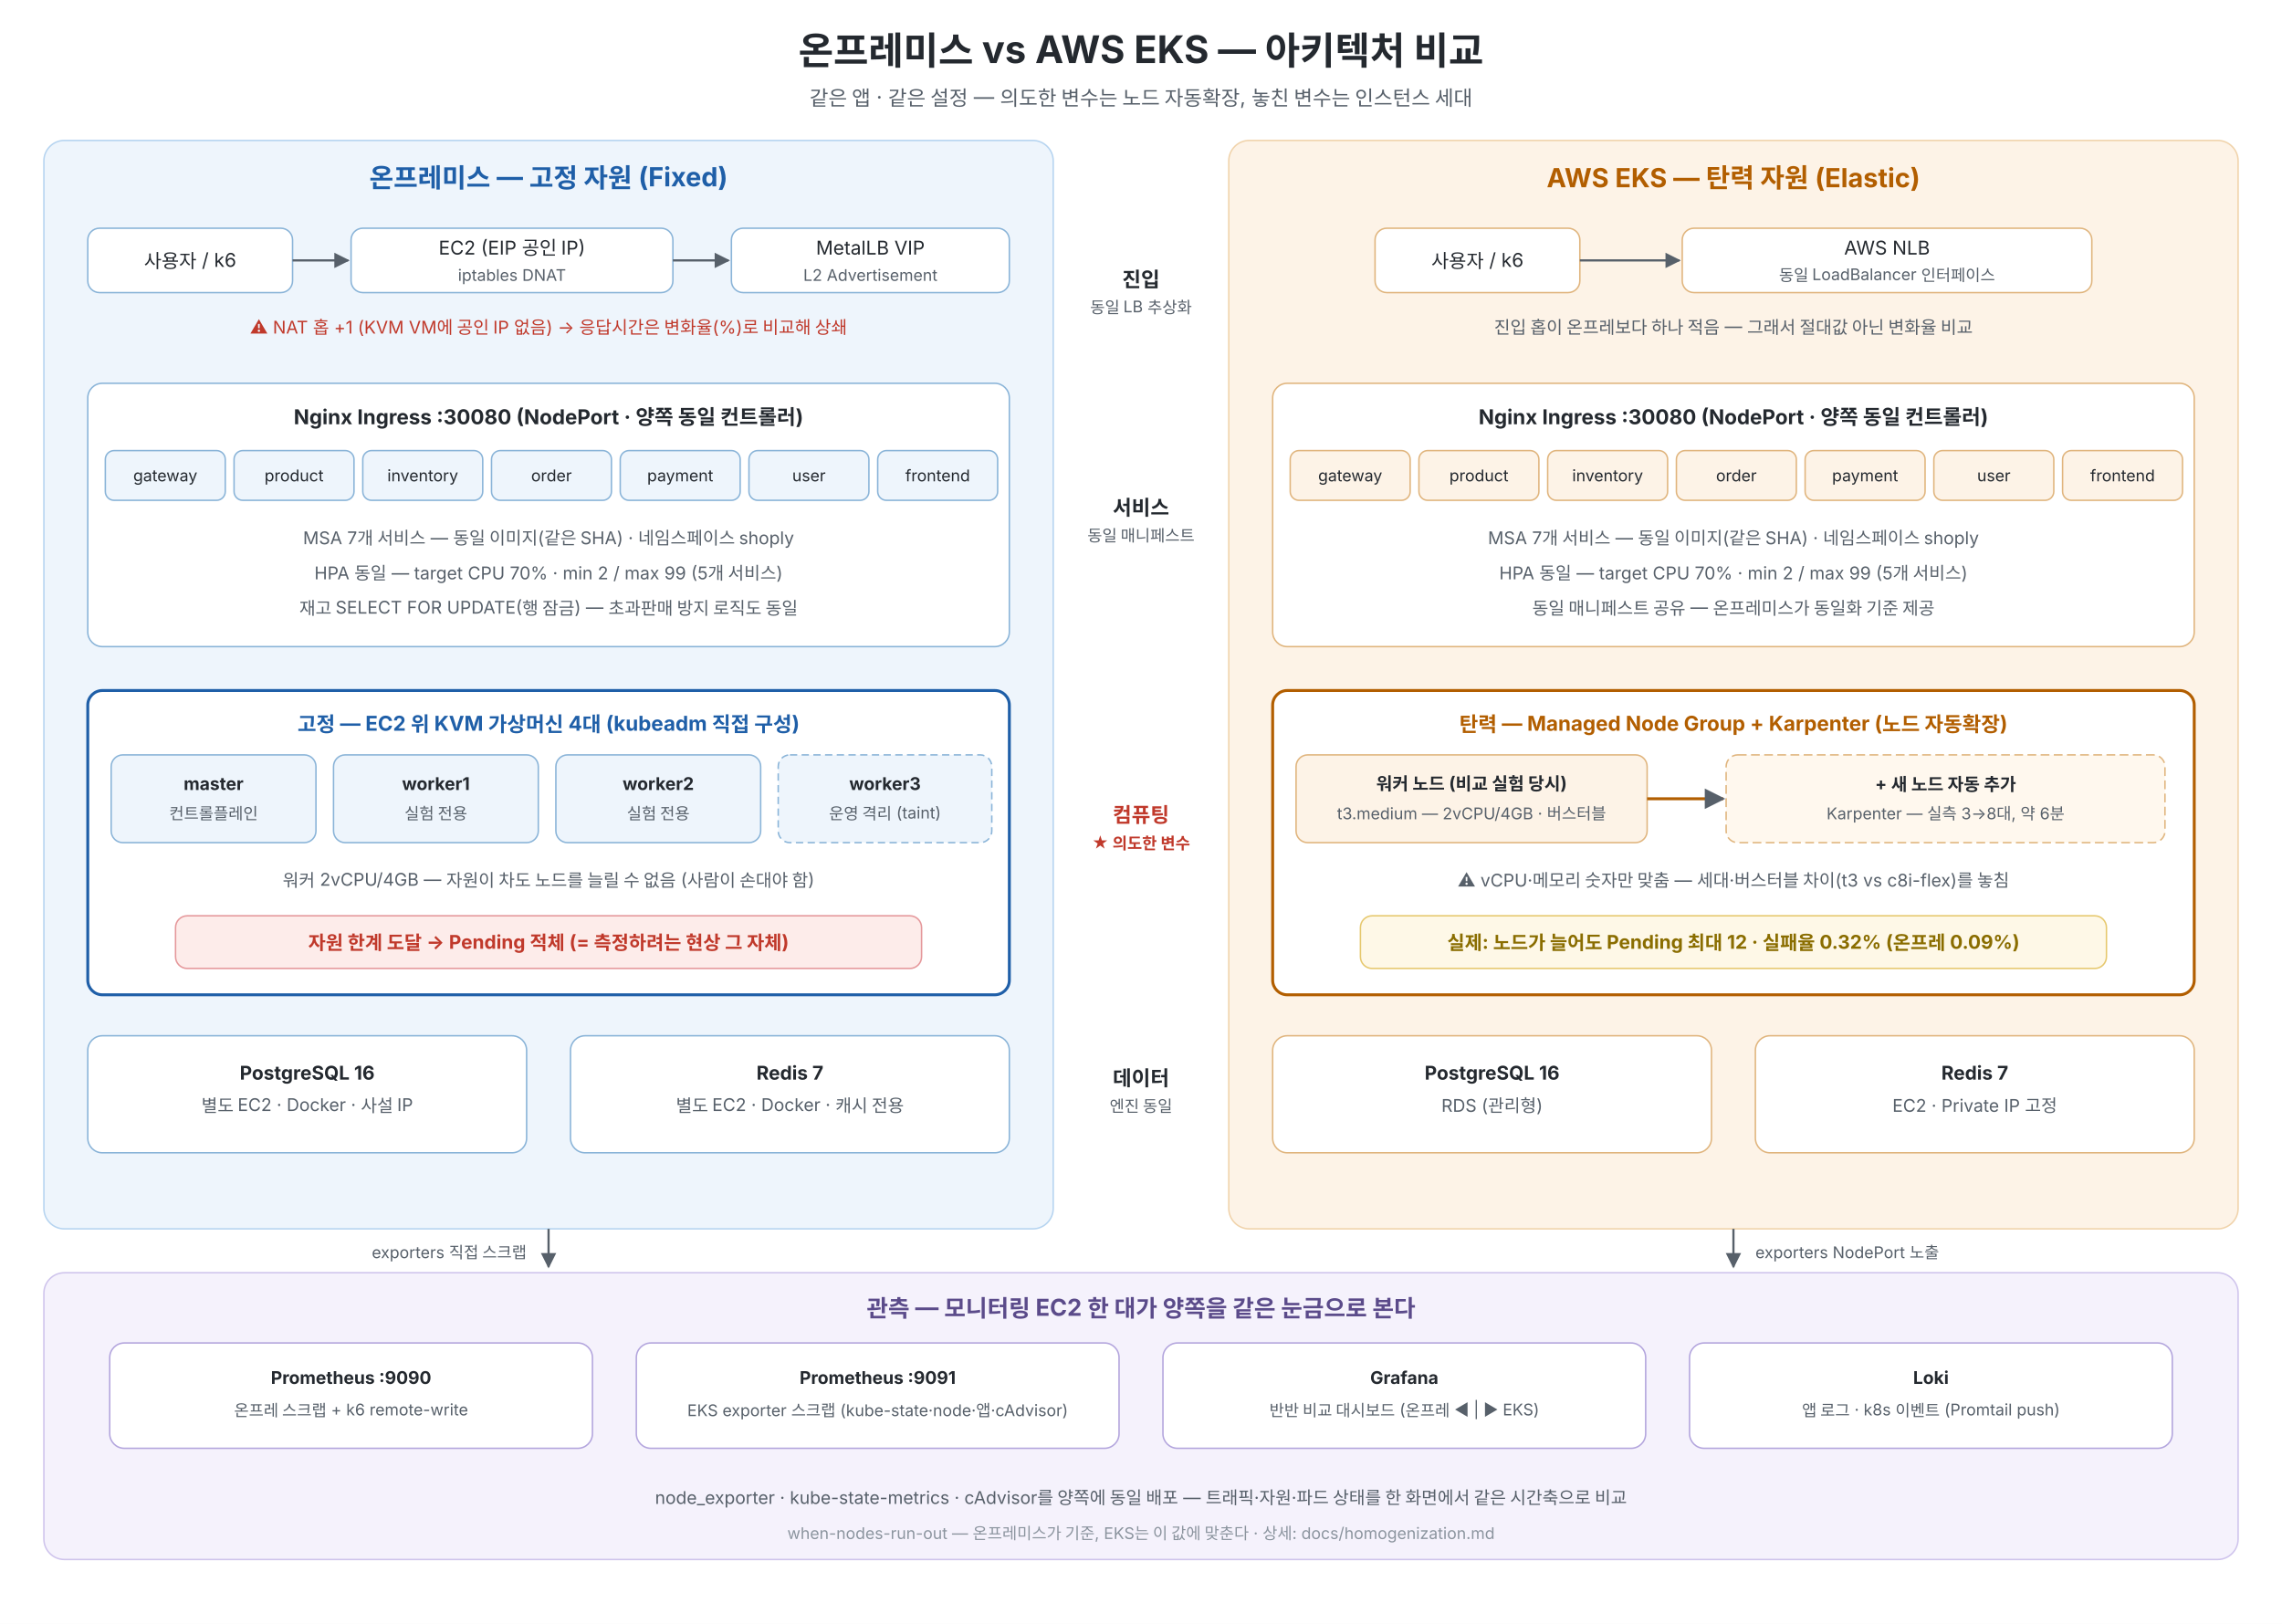
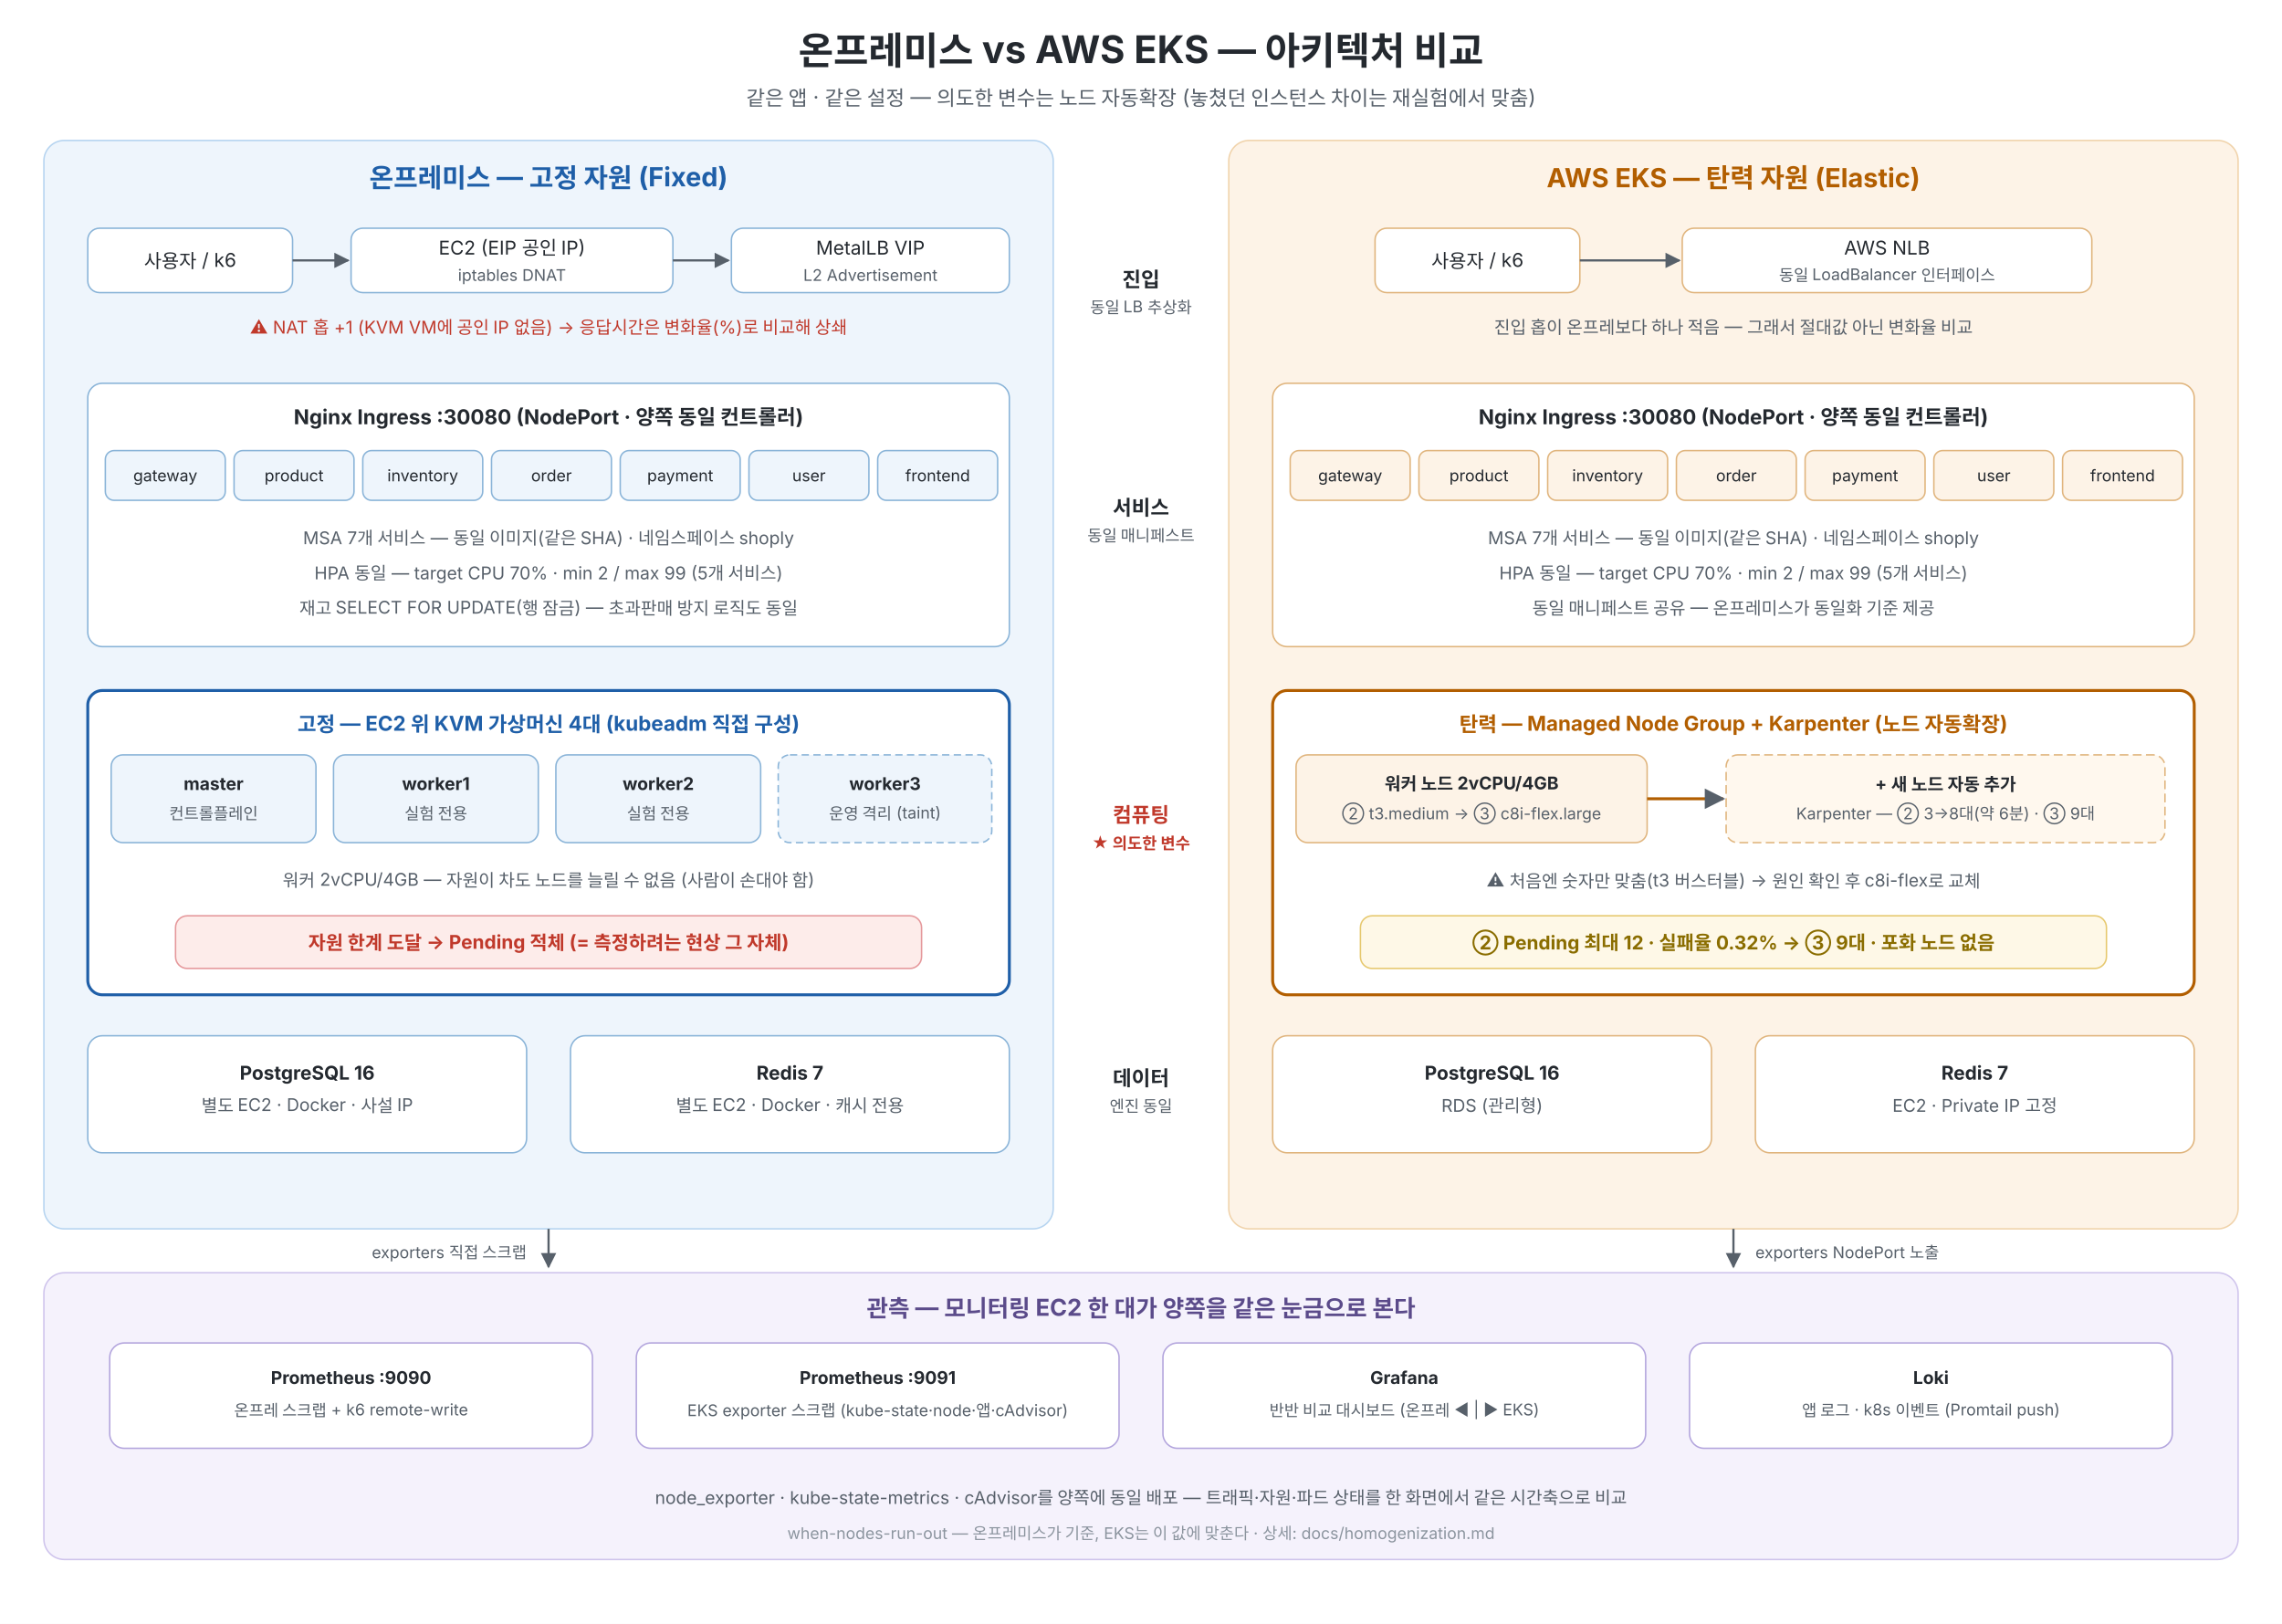
<svg xmlns="http://www.w3.org/2000/svg" viewBox="0 0 1560 1110" font-family="-apple-system, 'Apple SD Gothic Neo', 'Noto Sans KR', 'Malgun Gothic', sans-serif">
  <defs>
    <marker id="arrow" viewBox="0 0 10 10" refX="9" refY="5" markerWidth="7" markerHeight="7" orient="auto-start-reverse">
      <path d="M 0 0 L 10 5 L 0 10 z" fill="#57606a" />
    </marker>
  </defs>
  <rect x="0" y="0" width="1560" height="1110" fill="#ffffff" />
  <text x="780" y="44" text-anchor="middle" font-size="26" font-weight="700" fill="#24292f">온프레미스 vs AWS EKS — 아키텍처 비교</text>
-   <text x="780" y="72" text-anchor="middle" font-size="14" fill="#57606a">같은 앱 · 같은 설정 — 의도한 변수는 노드 자동확장, 놓친 변수는 인스턴스 세대</text>
+   <text x="780" y="72" text-anchor="middle" font-size="14" fill="#57606a">같은 앱 · 같은 설정 — 의도한 변수는 노드 자동확장 (놓쳤던 인스턴스 차이는 재실험에서 맞춤)</text>
  <rect x="30" y="96" width="690" height="744" rx="14" fill="#eef5fc" stroke="#b6d4f0" />
  <rect x="840" y="96" width="690" height="744" rx="14" fill="#fdf3e7" stroke="#f0d3ab" />
  <text x="375" y="128" text-anchor="middle" font-size="18" font-weight="700" fill="#1f5fa8">온프레미스 — 고정 자원 (Fixed)</text>
  <text x="1185" y="128" text-anchor="middle" font-size="18" font-weight="700" fill="#b25e00">AWS EKS — 탄력 자원 (Elastic)</text>
  <text x="780" y="196" text-anchor="middle" font-size="14" font-weight="700" fill="#24292f">진입</text>
  <text x="780" y="214" text-anchor="middle" font-size="11" fill="#57606a">동일 LB 추상화</text>
  <text x="780" y="352" text-anchor="middle" font-size="14" font-weight="700" fill="#24292f">서비스</text>
  <text x="780" y="370" text-anchor="middle" font-size="11" fill="#57606a">동일 매니페스트</text>
  <text x="780" y="562" text-anchor="middle" font-size="14" font-weight="700" fill="#c0392b">컴퓨팅</text>
  <text x="780" y="580" text-anchor="middle" font-size="11" font-weight="700" fill="#c0392b">★ 의도한 변수</text>
  <text x="780" y="742" text-anchor="middle" font-size="14" font-weight="700" fill="#24292f">데이터</text>
  <text x="780" y="760" text-anchor="middle" font-size="11" fill="#57606a">엔진 동일</text>
  <rect x="60" y="156" width="140" height="44" rx="8" fill="#ffffff" stroke="#8ab4d8" />
  <text x="130" y="183" text-anchor="middle" font-size="13" fill="#24292f">사용자 / k6</text>
  <line x1="200" y1="178" x2="238" y2="178" stroke="#57606a" stroke-width="1.5" marker-end="url(#arrow)" />
  <rect x="240" y="156" width="220" height="44" rx="8" fill="#ffffff" stroke="#8ab4d8" />
  <text x="350" y="174" text-anchor="middle" font-size="13" fill="#24292f">EC2 (EIP 공인 IP)</text>
  <text x="350" y="192" text-anchor="middle" font-size="11" fill="#57606a">iptables DNAT</text>
  <line x1="460" y1="178" x2="498" y2="178" stroke="#57606a" stroke-width="1.5" marker-end="url(#arrow)" />
  <rect x="500" y="156" width="190" height="44" rx="8" fill="#ffffff" stroke="#8ab4d8" />
  <text x="595" y="174" text-anchor="middle" font-size="13" fill="#24292f">MetalLB VIP</text>
  <text x="595" y="192" text-anchor="middle" font-size="11" fill="#57606a">L2 Advertisement</text>
  <text x="375" y="228" text-anchor="middle" font-size="12" fill="#c0392b">⚠ NAT 홉 +1 (KVM VM에 공인 IP 없음) → 응답시간은 변화율(%)로 비교해 상쇄</text>
  <rect x="940" y="156" width="140" height="44" rx="8" fill="#ffffff" stroke="#e0b57e" />
  <text x="1010" y="183" text-anchor="middle" font-size="13" fill="#24292f">사용자 / k6</text>
  <line x1="1080" y1="178" x2="1148" y2="178" stroke="#57606a" stroke-width="1.5" marker-end="url(#arrow)" />
  <rect x="1150" y="156" width="280" height="44" rx="8" fill="#ffffff" stroke="#e0b57e" />
  <text x="1290" y="174" text-anchor="middle" font-size="13" fill="#24292f">AWS NLB</text>
  <text x="1290" y="192" text-anchor="middle" font-size="11" fill="#57606a">동일 LoadBalancer 인터페이스</text>
  <text x="1185" y="228" text-anchor="middle" font-size="12" fill="#57606a">진입 홉이 온프레보다 하나 적음 — 그래서 절대값 아닌 변화율 비교</text>
  <rect x="60" y="262" width="630" height="180" rx="10" fill="#ffffff" stroke="#8ab4d8" />
  <text x="375" y="290" text-anchor="middle" font-size="14" font-weight="700" fill="#24292f">Nginx Ingress :30080 (NodePort · 양쪽 동일 컨트롤러)</text>
  <g font-size="11" fill="#24292f">
    <rect x="72" y="308" width="82" height="34" rx="6" fill="#eef5fc" stroke="#8ab4d8" />
    <text x="113" y="329" text-anchor="middle">gateway</text>
    <rect x="160" y="308" width="82" height="34" rx="6" fill="#eef5fc" stroke="#8ab4d8" />
    <text x="201" y="329" text-anchor="middle">product</text>
    <rect x="248" y="308" width="82" height="34" rx="6" fill="#eef5fc" stroke="#8ab4d8" />
    <text x="289" y="329" text-anchor="middle">inventory</text>
    <rect x="336" y="308" width="82" height="34" rx="6" fill="#eef5fc" stroke="#8ab4d8" />
    <text x="377" y="329" text-anchor="middle">order</text>
    <rect x="424" y="308" width="82" height="34" rx="6" fill="#eef5fc" stroke="#8ab4d8" />
    <text x="465" y="329" text-anchor="middle">payment</text>
    <rect x="512" y="308" width="82" height="34" rx="6" fill="#eef5fc" stroke="#8ab4d8" />
    <text x="553" y="329" text-anchor="middle">user</text>
    <rect x="600" y="308" width="82" height="34" rx="6" fill="#eef5fc" stroke="#8ab4d8" />
    <text x="641" y="329" text-anchor="middle">frontend</text>
  </g>
  <text x="375" y="372" text-anchor="middle" font-size="12" fill="#57606a">MSA 7개 서비스 — 동일 이미지(같은 SHA) · 네임스페이스 shoply</text>
  <text x="375" y="396" text-anchor="middle" font-size="12" fill="#57606a">HPA 동일 — target CPU 70% · min 2 / max 99 (5개 서비스)</text>
  <text x="375" y="420" text-anchor="middle" font-size="12" fill="#57606a">재고 SELECT FOR UPDATE(행 잠금) — 초과판매 방지 로직도 동일</text>
  <rect x="870" y="262" width="630" height="180" rx="10" fill="#ffffff" stroke="#e0b57e" />
  <text x="1185" y="290" text-anchor="middle" font-size="14" font-weight="700" fill="#24292f">Nginx Ingress :30080 (NodePort · 양쪽 동일 컨트롤러)</text>
  <g font-size="11" fill="#24292f">
    <rect x="882" y="308" width="82" height="34" rx="6" fill="#fdf3e7" stroke="#e0b57e" />
    <text x="923" y="329" text-anchor="middle">gateway</text>
    <rect x="970" y="308" width="82" height="34" rx="6" fill="#fdf3e7" stroke="#e0b57e" />
    <text x="1011" y="329" text-anchor="middle">product</text>
    <rect x="1058" y="308" width="82" height="34" rx="6" fill="#fdf3e7" stroke="#e0b57e" />
    <text x="1099" y="329" text-anchor="middle">inventory</text>
    <rect x="1146" y="308" width="82" height="34" rx="6" fill="#fdf3e7" stroke="#e0b57e" />
    <text x="1187" y="329" text-anchor="middle">order</text>
    <rect x="1234" y="308" width="82" height="34" rx="6" fill="#fdf3e7" stroke="#e0b57e" />
    <text x="1275" y="329" text-anchor="middle">payment</text>
    <rect x="1322" y="308" width="82" height="34" rx="6" fill="#fdf3e7" stroke="#e0b57e" />
    <text x="1363" y="329" text-anchor="middle">user</text>
    <rect x="1410" y="308" width="82" height="34" rx="6" fill="#fdf3e7" stroke="#e0b57e" />
    <text x="1451" y="329" text-anchor="middle">frontend</text>
  </g>
  <text x="1185" y="372" text-anchor="middle" font-size="12" fill="#57606a">MSA 7개 서비스 — 동일 이미지(같은 SHA) · 네임스페이스 shoply</text>
  <text x="1185" y="396" text-anchor="middle" font-size="12" fill="#57606a">HPA 동일 — target CPU 70% · min 2 / max 99 (5개 서비스)</text>
  <text x="1185" y="420" text-anchor="middle" font-size="12" fill="#57606a">동일 매니페스트 공유 — 온프레미스가 동일화 기준 제공</text>
  <rect x="60" y="472" width="630" height="208" rx="10" fill="#ffffff" stroke="#1f5fa8" stroke-width="2" />
  <text x="375" y="500" text-anchor="middle" font-size="14" font-weight="700" fill="#1f5fa8">고정 — EC2 위 KVM 가상머신 4대 (kubeadm 직접 구성)</text>
  <g font-size="12" fill="#24292f">
    <rect x="76" y="516" width="140" height="60" rx="8" fill="#eef5fc" stroke="#8ab4d8" />
    <text x="146" y="540" text-anchor="middle" font-weight="700">master</text>
    <text x="146" y="560" text-anchor="middle" font-size="11" fill="#57606a">컨트롤플레인</text>
    <rect x="228" y="516" width="140" height="60" rx="8" fill="#eef5fc" stroke="#8ab4d8" />
    <text x="298" y="540" text-anchor="middle" font-weight="700">worker1</text>
    <text x="298" y="560" text-anchor="middle" font-size="11" fill="#57606a">실험 전용</text>
    <rect x="380" y="516" width="140" height="60" rx="8" fill="#eef5fc" stroke="#8ab4d8" />
    <text x="450" y="540" text-anchor="middle" font-weight="700">worker2</text>
    <text x="450" y="560" text-anchor="middle" font-size="11" fill="#57606a">실험 전용</text>
    <rect x="532" y="516" width="146" height="60" rx="8" fill="#eef5fc" stroke="#8ab4d8" stroke-dasharray="5 3" />
    <text x="605" y="540" text-anchor="middle" font-weight="700">worker3</text>
    <text x="605" y="560" text-anchor="middle" font-size="11" fill="#57606a">운영 격리 (taint)</text>
  </g>
  <text x="375" y="606" text-anchor="middle" font-size="12" fill="#57606a">워커 2vCPU/4GB — 자원이 차도 노드를 늘릴 수 없음 (사람이 손대야 함)</text>
  <rect x="120" y="626" width="510" height="36" rx="8" fill="#fdecea" stroke="#e5989b" />
  <text x="375" y="649" text-anchor="middle" font-size="13" font-weight="700" fill="#c0392b">자원 한계 도달 → Pending 적체 (= 측정하려는 현상 그 자체)</text>
  <rect x="870" y="472" width="630" height="208" rx="10" fill="#ffffff" stroke="#b25e00" stroke-width="2" />
  <text x="1185" y="500" text-anchor="middle" font-size="14" font-weight="700" fill="#b25e00">탄력 — Managed Node Group + Karpenter (노드 자동확장)</text>
  <g font-size="12" fill="#24292f">
    <rect x="886" y="516" width="240" height="60" rx="8" fill="#fdf3e7" stroke="#e0b57e" />
-     <text x="1006" y="540" text-anchor="middle" font-weight="700">워커 노드 (비교 실험 당시)</text>
-     <text x="1006" y="560" text-anchor="middle" font-size="11" fill="#57606a">t3.medium — 2vCPU/4GB · 버스터블</text>
+     <text x="1006" y="540" text-anchor="middle" font-weight="700">워커 노드 2vCPU/4GB</text>
+     <text x="1006" y="560" text-anchor="middle" font-size="11" fill="#57606a">② t3.medium → ③ c8i-flex.large</text>
    <line x1="1126" y1="546" x2="1178" y2="546" stroke="#b25e00" stroke-width="2" marker-end="url(#arrow)" />
    <rect x="1180" y="516" width="300" height="60" rx="8" fill="#fff8ee" stroke="#e0b57e" stroke-dasharray="6 3" />
    <text x="1330" y="540" text-anchor="middle" font-weight="700">+ 새 노드 자동 추가</text>
-     <text x="1330" y="560" text-anchor="middle" font-size="11" fill="#57606a">Karpenter — 실측 3→8대, 약 6분</text>
+     <text x="1330" y="560" text-anchor="middle" font-size="11" fill="#57606a">Karpenter — ② 3→8대(약 6분) · ③ 9대</text>
  </g>
-   <text x="1185" y="606" text-anchor="middle" font-size="12" fill="#57606a">⚠ vCPU·메모리 숫자만 맞춤 — 세대·버스터블 차이(t3 vs c8i-flex)를 놓침</text>
+   <text x="1185" y="606" text-anchor="middle" font-size="12" fill="#57606a">⚠ 처음엔 숫자만 맞춤(t3 버스터블) → 원인 확인 후 c8i-flex로 교체</text>
  <rect x="930" y="626" width="510" height="36" rx="8" fill="#fef8e7" stroke="#e6c86e" />
-   <text x="1185" y="649" text-anchor="middle" font-size="13" font-weight="700" fill="#8a6d00">실제: 노드가 늘어도 Pending 최대 12 · 실패율 0.32% (온프레 0.09%)</text>
+   <text x="1185" y="649" text-anchor="middle" font-size="13" font-weight="700" fill="#8a6d00">② Pending 최대 12 · 실패율 0.32%  →  ③ 9대 · 포화 노드 없음</text>
  <rect x="60" y="708" width="300" height="80" rx="10" fill="#ffffff" stroke="#8ab4d8" />
  <text x="210" y="738" text-anchor="middle" font-size="13" font-weight="700" fill="#24292f">PostgreSQL 16</text>
  <text x="210" y="760" text-anchor="middle" font-size="12" fill="#57606a">별도 EC2 · Docker · 사설 IP</text>
  <rect x="390" y="708" width="300" height="80" rx="10" fill="#ffffff" stroke="#8ab4d8" />
  <text x="540" y="738" text-anchor="middle" font-size="13" font-weight="700" fill="#24292f">Redis 7</text>
  <text x="540" y="760" text-anchor="middle" font-size="12" fill="#57606a">별도 EC2 · Docker · 캐시 전용</text>
  <rect x="870" y="708" width="300" height="80" rx="10" fill="#ffffff" stroke="#e0b57e" />
  <text x="1020" y="738" text-anchor="middle" font-size="13" font-weight="700" fill="#24292f">PostgreSQL 16</text>
  <text x="1020" y="760" text-anchor="middle" font-size="12" fill="#57606a">RDS (관리형)</text>
  <rect x="1200" y="708" width="300" height="80" rx="10" fill="#ffffff" stroke="#e0b57e" />
  <text x="1350" y="738" text-anchor="middle" font-size="13" font-weight="700" fill="#24292f">Redis 7</text>
  <text x="1350" y="760" text-anchor="middle" font-size="12" fill="#57606a">EC2 · Private IP 고정</text>
  <line x1="375" y1="840" x2="375" y2="866" stroke="#57606a" stroke-width="1.5" marker-end="url(#arrow)" />
  <line x1="1185" y1="840" x2="1185" y2="866" stroke="#57606a" stroke-width="1.5" marker-end="url(#arrow)" />
  <text x="360" y="860" text-anchor="end" font-size="11" fill="#57606a">exporters 직접 스크랩</text>
  <text x="1200" y="860" text-anchor="start" font-size="11" fill="#57606a">exporters NodePort 노출</text>
  <rect x="30" y="870" width="1500" height="196" rx="14" fill="#f5f2fc" stroke="#cfc4ec" />
  <text x="780" y="900" text-anchor="middle" font-size="16" font-weight="700" fill="#5b4b8a">관측 — 모니터링 EC2 한 대가 양쪽을 같은 눈금으로 본다</text>
  <g font-size="12" fill="#24292f">
    <rect x="75" y="918" width="330" height="72" rx="10" fill="#ffffff" stroke="#b3a5dd" />
    <text x="240" y="946" text-anchor="middle" font-weight="700">Prometheus :9090</text>
    <text x="240" y="968" text-anchor="middle" font-size="11" fill="#57606a">온프레 스크랩 + k6 remote-write</text>
    <rect x="435" y="918" width="330" height="72" rx="10" fill="#ffffff" stroke="#b3a5dd" />
    <text x="600" y="946" text-anchor="middle" font-weight="700">Prometheus :9091</text>
    <text x="600" y="968" text-anchor="middle" font-size="11" fill="#57606a">EKS exporter 스크랩 (kube-state·node·앱·cAdvisor)</text>
    <rect x="795" y="918" width="330" height="72" rx="10" fill="#ffffff" stroke="#b3a5dd" />
    <text x="960" y="946" text-anchor="middle" font-weight="700">Grafana</text>
    <text x="960" y="968" text-anchor="middle" font-size="11" fill="#57606a">반반 비교 대시보드 (온프레 ◀ | ▶ EKS)</text>
    <rect x="1155" y="918" width="330" height="72" rx="10" fill="#ffffff" stroke="#b3a5dd" />
    <text x="1320" y="946" text-anchor="middle" font-weight="700">Loki</text>
    <text x="1320" y="968" text-anchor="middle" font-size="11" fill="#57606a">앱 로그 · k8s 이벤트 (Promtail push)</text>
  </g>
  <text x="780" y="1028" text-anchor="middle" font-size="12" fill="#57606a">node_exporter · kube-state-metrics · cAdvisor를 양쪽에 동일 배포 — 트래픽·자원·파드 상태를 한 화면에서 같은 시간축으로 비교</text>
  <text x="780" y="1052" text-anchor="middle" font-size="11" fill="#8b949e">when-nodes-run-out — 온프레미스가 기준, EKS는 이 값에 맞춘다 · 상세: docs/homogenization.md</text>
</svg>
